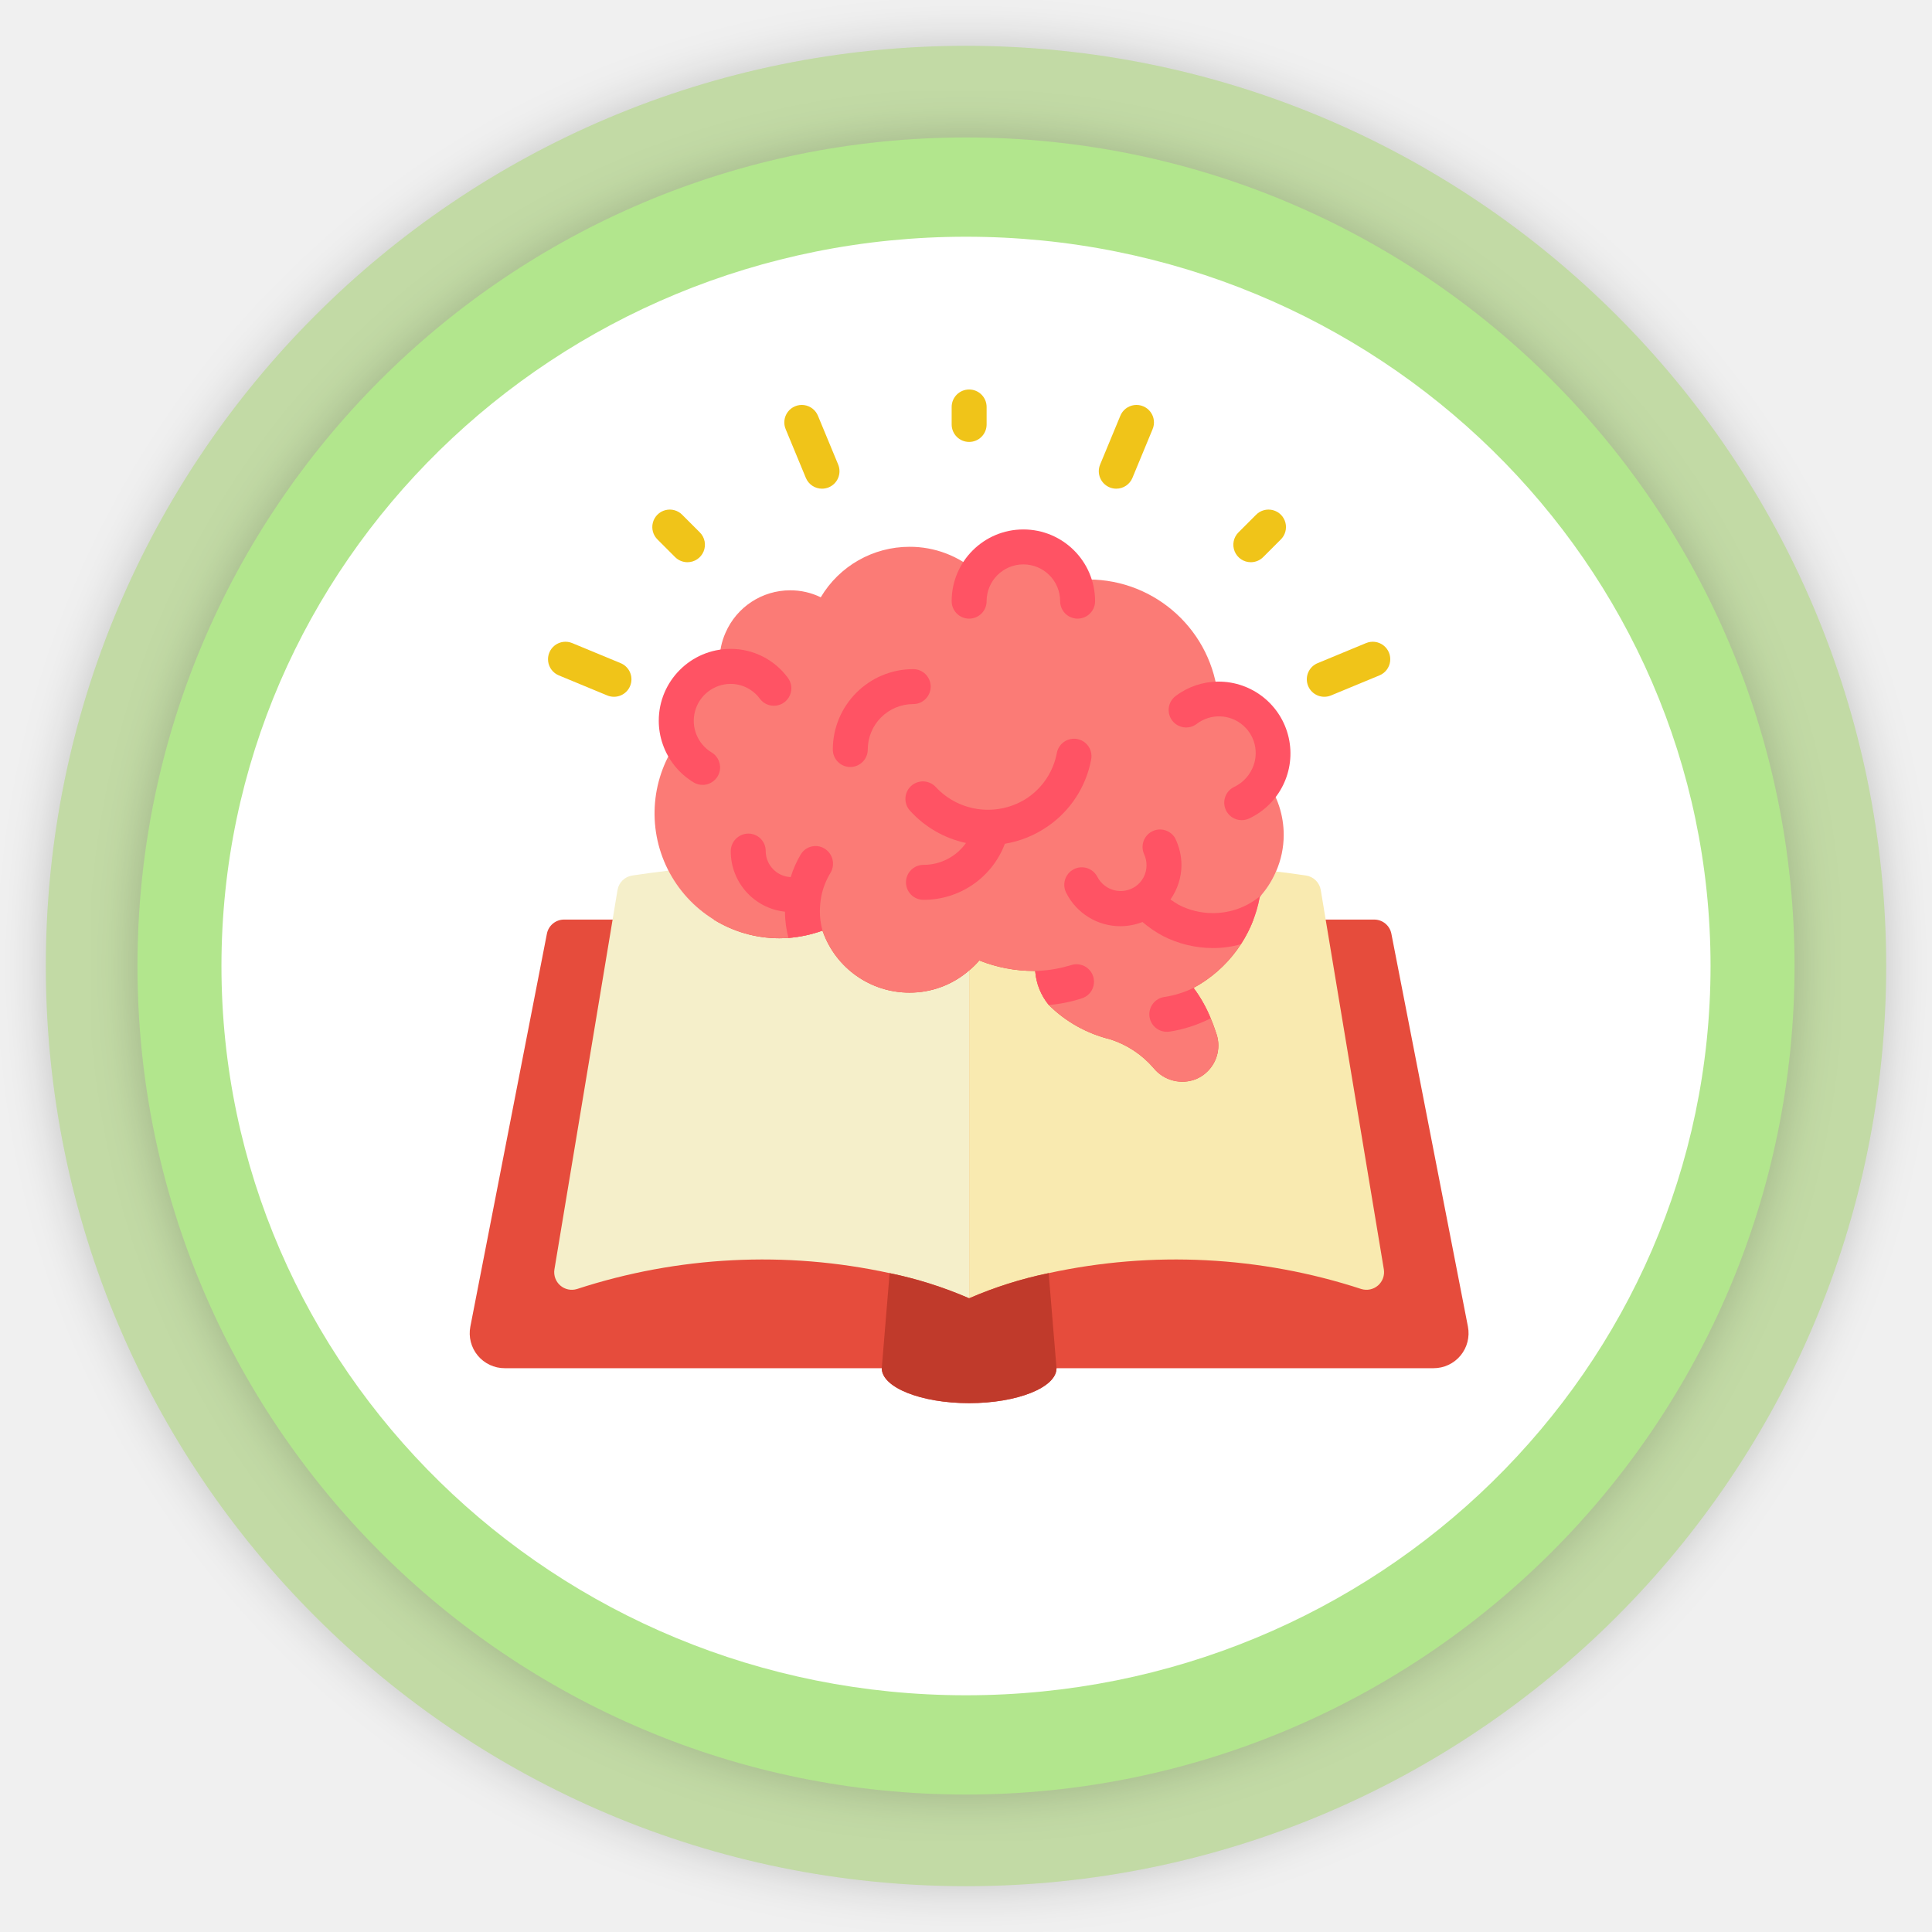
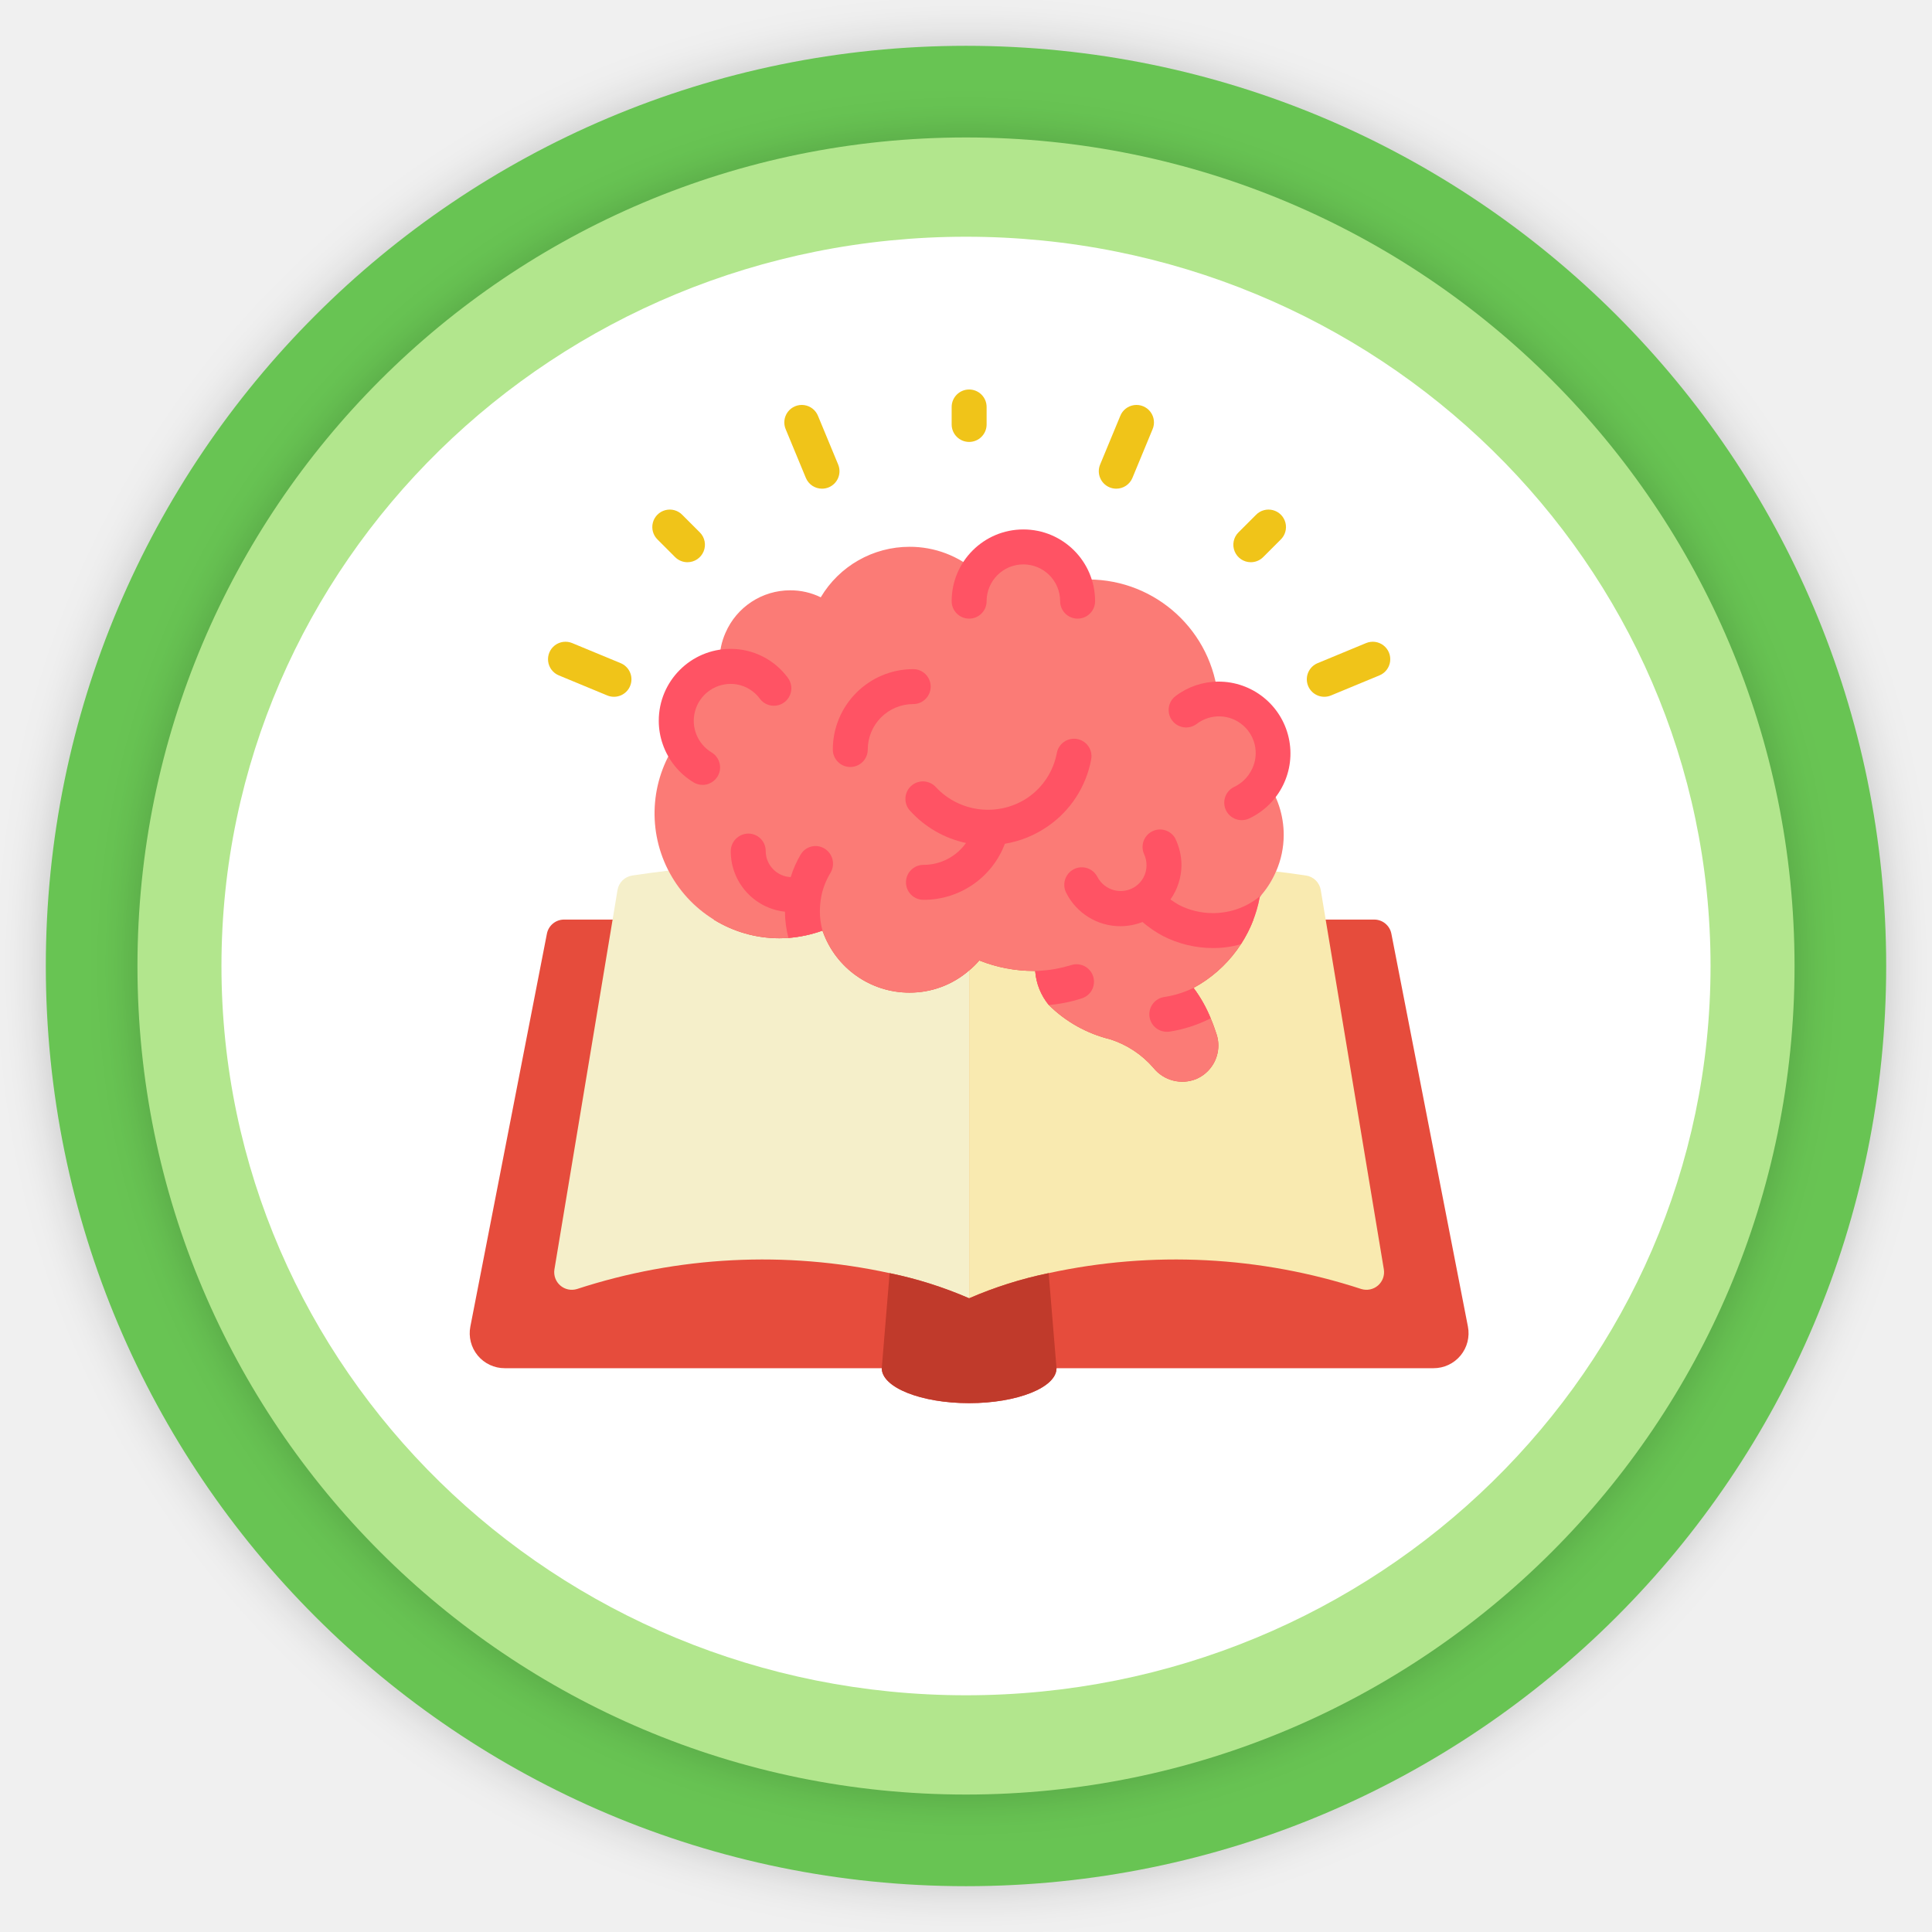
<svg xmlns="http://www.w3.org/2000/svg" width="253" height="253" viewBox="0 0 253 253" fill="none">
  <g filter="url(#filter0_d)">
-     <circle cx="126.5" cy="126.5" r="120.5" fill="#C2DAA5" />
+     <circle cx="126.5" cy="126.5" r="120.5" fill="#68C453" />
  </g>
  <g filter="url(#filter1_d)">
    <circle cx="126.5" cy="126.5" r="108.5" fill="#B2E68D" />
  </g>
  <ellipse cx="126.5" cy="126.5" rx="97.5" ry="95.5" fill="white" />
  <g clip-path="url(#clip0)">
    <g clip-path="url(#clip1)">
      <path d="M80.223 120.42H73.861C72.766 120.422 71.826 121.199 71.618 122.274L61.593 173.722C61.333 175.066 61.688 176.456 62.561 177.511C63.434 178.565 64.733 179.174 66.102 179.169H115.468C115.468 181.687 120.594 183.746 126.911 183.746C133.228 183.746 138.354 181.687 138.354 179.169H187.72C189.089 179.174 190.388 178.565 191.261 177.511C192.133 176.456 192.488 175.066 192.228 173.722L182.204 122.274C181.996 121.199 181.056 120.422 179.961 120.42H80.223Z" fill="#E64C3C" />
      <path d="M126.911 127.08V170.015C123.563 168.561 120.073 167.456 116.498 166.719C102.907 163.765 88.775 164.483 75.554 168.802C74.794 169.034 73.968 168.858 73.368 168.337C72.769 167.816 72.479 167.024 72.602 166.239L80.223 120.42L80.864 116.552C81.028 115.571 81.803 114.805 82.786 114.653C84.342 114.424 85.945 114.195 87.546 114.012C90.343 119.448 95.943 122.867 102.056 122.869C102.468 122.869 102.857 122.846 103.246 122.823C104.77 122.704 106.272 122.381 107.709 121.862C107.714 121.911 107.73 121.958 107.755 121.999C109.468 126.796 114.014 129.995 119.107 129.987C121.974 129.996 124.748 128.963 126.911 127.08L126.911 127.08Z" fill="#F5EFCA" />
      <path d="M178.268 168.801C165.047 164.483 150.915 163.764 137.324 166.719C133.749 167.456 130.259 168.56 126.911 170.014V127.08C127.392 126.686 127.837 126.25 128.238 125.775C130.525 126.685 132.964 127.151 135.425 127.148H135.562C135.681 128.785 136.305 130.344 137.347 131.611C139.569 133.807 142.345 135.358 145.38 136.097C147.582 136.8 149.547 138.099 151.056 139.85C152.401 141.517 154.681 142.103 156.663 141.292C158.408 140.538 159.541 138.822 159.547 136.921C159.549 136.424 159.472 135.929 159.318 135.456C159.089 134.747 158.837 134.037 158.54 133.351C157.966 131.933 157.212 130.594 156.297 129.368C160.836 126.914 164.024 122.54 164.971 117.468C165.04 117.376 165.131 117.284 165.2 117.193C165.983 116.272 166.623 115.238 167.099 114.126C168.427 114.286 169.731 114.447 171.036 114.652C172.019 114.805 172.794 115.57 172.958 116.552L173.599 120.42L181.22 166.238C181.343 167.023 181.053 167.816 180.453 168.337C179.853 168.858 179.028 169.033 178.268 168.801L178.268 168.801Z" fill="#F9EAB0" />
      <path d="M138.354 179.169C138.354 181.687 133.228 183.746 126.911 183.746C120.595 183.746 115.468 181.687 115.468 179.169L116.498 166.719C120.073 167.456 123.563 168.56 126.911 170.015C130.259 168.56 133.749 167.456 137.324 166.719L138.354 179.169Z" fill="#C03A2B" />
      <path d="M168.106 109.344C168.104 110.99 167.761 112.619 167.099 114.127C166.623 115.239 165.982 116.272 165.199 117.194C165.131 117.285 165.039 117.377 164.97 117.468C164.023 122.541 160.835 126.914 156.296 129.369C157.212 130.595 157.965 131.933 158.539 133.351C158.837 134.038 159.089 134.747 159.317 135.457C159.471 135.93 159.549 136.424 159.546 136.922C159.54 138.823 158.408 140.539 156.663 141.293C154.68 142.104 152.401 141.518 151.055 139.851C149.546 138.1 147.582 136.801 145.38 136.098C142.345 135.359 139.568 133.808 137.347 131.612C136.304 130.345 135.68 128.786 135.561 127.149H135.424C132.963 127.152 130.524 126.686 128.238 125.776C127.836 126.25 127.392 126.687 126.91 127.081C124.748 128.964 121.974 129.997 119.106 129.987C114.013 129.995 109.467 126.796 107.755 122C107.729 121.958 107.714 121.911 107.709 121.862C106.271 122.381 104.77 122.705 103.246 122.824C102.857 122.847 102.468 122.869 102.056 122.869C95.87 122.865 90.217 119.371 87.447 113.84C84.676 108.31 85.264 101.69 88.965 96.733C88.69 95.986 88.55 95.195 88.553 94.399C88.539 91.017 90.915 88.095 94.229 87.419C94.241 87.406 94.257 87.398 94.275 87.396C94.252 87.121 94.229 86.847 94.229 86.549C94.226 85.28 94.491 84.024 95.007 82.864C96.467 79.487 99.796 77.301 103.475 77.303C104.863 77.296 106.233 77.609 107.48 78.218C109.916 74.116 114.335 71.603 119.106 71.604C122.38 71.592 125.542 72.79 127.986 74.969C129.389 72.706 131.941 71.418 134.595 71.636C137.248 71.853 139.557 73.537 140.574 75.998C141.227 75.925 141.884 75.887 142.542 75.884C151.409 75.899 158.789 82.701 159.523 91.538H159.592C161.478 91.538 163.286 92.289 164.617 93.624C165.948 94.96 166.693 96.77 166.687 98.656C166.682 99.889 166.368 101.101 165.771 102.18C167.29 104.26 168.108 106.769 168.106 109.344L168.106 109.344Z" fill="#FB7B76" />
      <path d="M126.911 57.872C125.647 57.872 124.622 56.847 124.622 55.583V53.295C124.622 52.031 125.647 51.006 126.911 51.006C128.175 51.006 129.199 52.031 129.199 53.295V55.583C129.199 56.847 128.175 57.872 126.911 57.872Z" fill="#F0C419" />
      <path d="M163.797 73.624C162.872 73.624 162.037 73.066 161.683 72.211C161.329 71.356 161.525 70.372 162.179 69.718L164.468 67.429C165.042 66.834 165.893 66.595 166.694 66.805C167.494 67.014 168.119 67.639 168.328 68.439C168.537 69.239 168.299 70.09 167.704 70.665L165.415 72.954C164.986 73.383 164.404 73.624 163.797 73.624Z" fill="#F0C419" />
      <path d="M90.025 73.624C89.419 73.624 88.837 73.383 88.407 72.954L86.119 70.665C85.524 70.09 85.285 69.239 85.495 68.439C85.704 67.639 86.329 67.014 87.129 66.805C87.929 66.595 88.78 66.834 89.355 67.429L91.644 69.718C92.298 70.372 92.494 71.356 92.139 72.211C91.785 73.066 90.951 73.624 90.025 73.624Z" fill="#F0C419" />
      <path d="M107.643 63.994C106.717 63.994 105.883 63.437 105.528 62.582L102.901 56.238C102.567 55.478 102.67 54.598 103.169 53.936C103.669 53.275 104.488 52.935 105.31 53.049C106.131 53.163 106.827 53.712 107.128 54.484L109.758 60.829C109.991 61.39 109.992 62.021 109.759 62.582C109.527 63.144 109.081 63.59 108.519 63.822C108.241 63.935 107.943 63.994 107.643 63.994H107.643Z" fill="#F0C419" />
      <path d="M146.179 63.994C145.879 63.993 145.581 63.934 145.303 63.82C144.742 63.587 144.296 63.142 144.064 62.581C143.832 62.02 143.832 61.389 144.065 60.829L146.694 54.484C146.995 53.712 147.691 53.163 148.513 53.049C149.334 52.935 150.153 53.275 150.653 53.936C151.153 54.598 151.255 55.478 150.921 56.238L148.294 62.582C147.94 63.437 147.105 63.994 146.179 63.994L146.179 63.994Z" fill="#F0C419" />
      <path d="M173.427 91.245C172.332 91.248 171.389 90.477 171.175 89.403C170.962 88.33 171.538 87.255 172.55 86.84L178.894 84.212C179.65 83.899 180.515 84.013 181.163 84.511C181.812 85.009 182.146 85.815 182.039 86.626C181.932 87.437 181.401 88.129 180.645 88.442L174.303 91.069C174.026 91.185 173.728 91.245 173.427 91.245L173.427 91.245Z" fill="#F0C419" />
      <path d="M80.395 91.245C80.094 91.245 79.796 91.185 79.518 91.069L73.176 88.442C72.421 88.129 71.89 87.437 71.783 86.626C71.676 85.815 72.01 85.009 72.658 84.511C73.307 84.013 74.172 83.899 74.927 84.212L81.271 86.84C82.284 87.255 82.86 88.33 82.646 89.403C82.433 90.477 81.489 91.248 80.395 91.245Z" fill="#F0C419" />
      <path d="M165.199 117.193C165.13 117.285 165.039 117.376 164.97 117.468C164.567 119.672 163.727 121.773 162.499 123.647C161.3 123.987 160.06 124.157 158.814 124.15C156.546 124.144 154.311 123.603 152.291 122.571C151.335 122.06 150.437 121.446 149.614 120.74C148.701 121.094 147.732 121.28 146.753 121.29C143.73 121.305 140.961 119.601 139.612 116.896C139.244 116.164 139.295 115.291 139.745 114.607C140.194 113.922 140.975 113.53 141.793 113.577C142.611 113.624 143.341 114.104 143.709 114.836C144.161 115.703 144.962 116.337 145.91 116.578C146.859 116.818 147.864 116.642 148.675 116.094C149.591 115.47 150.139 114.433 150.14 113.325C150.143 112.795 150.026 112.27 149.797 111.792C149.336 110.685 149.807 109.411 150.877 108.87C151.947 108.329 153.252 108.705 153.87 109.732C154.427 110.848 154.717 112.078 154.717 113.325C154.699 114.924 154.196 116.48 153.275 117.788C153.642 118.04 154.008 118.292 154.374 118.498C155.747 119.204 157.269 119.573 158.814 119.573C161.162 119.586 163.433 118.74 165.199 117.193Z" fill="#FF5364" />
      <path d="M137.21 108.208C140.175 106.165 142.213 103.035 142.883 99.497C143.054 98.687 142.774 97.848 142.151 97.303C141.528 96.758 140.659 96.592 139.879 96.869C139.099 97.145 138.529 97.821 138.388 98.636C137.94 100.997 136.578 103.085 134.598 104.447C130.791 107.012 125.684 106.43 122.551 103.074C121.699 102.139 120.249 102.072 119.314 102.924C118.378 103.777 118.311 105.226 119.164 106.161C121.105 108.305 123.671 109.784 126.499 110.391C125.217 112.193 123.14 113.261 120.928 113.256C119.664 113.256 118.64 114.281 118.64 115.545C118.64 116.809 119.664 117.833 120.928 117.833C125.666 117.852 129.917 114.926 131.591 110.494C133.61 110.158 135.53 109.377 137.21 108.208Z" fill="#FF5364" />
      <path d="M158.539 133.35C156.857 134.209 155.05 134.796 153.184 135.09C153.063 135.109 152.94 135.116 152.818 135.113C151.612 135.124 150.605 134.198 150.514 132.996C150.424 131.794 151.281 130.728 152.474 130.558C153.801 130.357 155.09 129.956 156.296 129.368C157.212 130.594 157.965 131.932 158.539 133.35H158.539Z" fill="#FF5364" />
      <path d="M107.549 117.376C107.434 118.018 107.372 118.669 107.366 119.322C107.361 120.18 107.477 121.035 107.709 121.862C106.272 122.381 104.77 122.704 103.246 122.823C102.954 121.702 102.8 120.549 102.789 119.39C98.757 118.951 95.702 115.55 95.694 111.495C95.686 110.22 96.708 109.178 97.983 109.16C98.587 109.156 99.168 109.393 99.597 109.818C100.026 110.243 100.269 110.822 100.271 111.426V111.495C100.305 113.303 101.737 114.775 103.544 114.859C103.86 113.827 104.298 112.835 104.849 111.907C105.156 111.382 105.662 111.003 106.252 110.857C106.843 110.71 107.467 110.808 107.984 111.128C109.06 111.794 109.406 113.198 108.762 114.287C108.181 115.238 107.77 116.284 107.549 117.376H107.549Z" fill="#FF5364" />
      <path d="M141.581 130.764C140.206 131.204 138.786 131.488 137.347 131.611C136.305 130.344 135.681 128.785 135.562 127.148C135.784 127.152 136.005 127.145 136.226 127.125C137.585 127.039 138.929 126.793 140.231 126.393C141.02 126.122 141.894 126.303 142.512 126.864C143.13 127.425 143.393 128.277 143.199 129.089C143.006 129.901 142.386 130.543 141.581 130.764H141.581Z" fill="#FF5364" />
      <path d="M121.875 89.913C121.875 88.649 120.851 87.624 119.587 87.624C113.775 87.63 109.065 92.34 109.059 98.152C109.059 99.416 110.084 100.44 111.348 100.44C112.612 100.44 113.636 99.416 113.636 98.152C113.636 96.574 114.263 95.06 115.379 93.944C116.495 92.828 118.009 92.201 119.587 92.201C120.851 92.201 121.875 91.177 121.875 89.913Z" fill="#FF5364" />
      <path d="M92.005 102.781C91.589 102.782 91.181 102.668 90.826 102.452C88.939 101.313 87.511 99.548 86.791 97.465C86.443 96.474 86.266 95.432 86.267 94.382C86.267 89.195 90.464 84.986 95.65 84.971C98.622 84.96 101.42 86.371 103.178 88.768C103.665 89.425 103.766 90.291 103.441 91.042C103.116 91.793 102.416 92.313 101.603 92.407C100.791 92.501 99.99 92.155 99.502 91.498C98.605 90.274 97.177 89.553 95.659 89.558C93.493 89.57 91.599 91.021 91.024 93.109C90.449 95.198 91.333 97.414 93.188 98.534C94.07 99.064 94.489 100.117 94.213 101.109C93.937 102.1 93.034 102.785 92.005 102.784L92.005 102.781Z" fill="#FF5364" />
      <path d="M141.116 81.012C139.852 81.012 138.827 79.987 138.827 78.724C138.827 76.065 136.672 73.909 134.013 73.909C131.355 73.909 129.199 76.065 129.199 78.724C129.199 79.987 128.175 81.012 126.911 81.012C125.647 81.012 124.622 79.987 124.622 78.724C124.622 73.537 128.827 69.332 134.013 69.332C139.2 69.332 143.405 73.537 143.405 78.724C143.405 79.331 143.164 79.913 142.734 80.342C142.305 80.771 141.723 81.012 141.116 81.012L141.116 81.012Z" fill="#FF5364" />
      <path d="M162.584 107.4C161.521 107.39 160.606 106.649 160.373 105.612C160.141 104.576 160.653 103.515 161.609 103.052C162.521 102.623 163.278 101.923 163.776 101.047C164.941 99.063 164.536 96.532 162.81 95.01C161.085 93.489 158.523 93.403 156.7 94.806C155.689 95.564 154.254 95.359 153.496 94.348C152.737 93.337 152.942 91.903 153.954 91.144C155.555 89.932 157.506 89.27 159.515 89.258C163.937 89.228 167.782 92.281 168.756 96.594C169.73 100.908 167.569 105.317 163.564 107.19C163.257 107.332 162.922 107.404 162.584 107.4H162.584Z" fill="#FF5364" />
    </g>
  </g>
  <defs>
    <filter id="filter0_d" x="0" y="0" width="253" height="253" filterUnits="userSpaceOnUse" color-interpolation-filters="sRGB">
      <feFlood flood-opacity="0" result="BackgroundImageFix" />
      <feColorMatrix in="SourceAlpha" type="matrix" values="0 0 0 0 0 0 0 0 0 0 0 0 0 0 0 0 0 0 127 0" />
      <feOffset />
      <feGaussianBlur stdDeviation="3" />
      <feColorMatrix type="matrix" values="0 0 0 0 0 0 0 0 0 0 0 0 0 0 0 0 0 0 0.184 0" />
      <feBlend mode="normal" in2="BackgroundImageFix" result="effect1_dropShadow" />
      <feBlend mode="normal" in="SourceGraphic" in2="effect1_dropShadow" result="shape" />
    </filter>
    <filter id="filter1_d" x="12" y="12" width="229" height="229" filterUnits="userSpaceOnUse" color-interpolation-filters="sRGB">
      <feFlood flood-opacity="0" result="BackgroundImageFix" />
      <feColorMatrix in="SourceAlpha" type="matrix" values="0 0 0 0 0 0 0 0 0 0 0 0 0 0 0 0 0 0 127 0" />
      <feOffset />
      <feGaussianBlur stdDeviation="3" />
      <feColorMatrix type="matrix" values="0 0 0 0 0 0 0 0 0 0 0 0 0 0 0 0 0 0 0.184 0" />
      <feBlend mode="normal" in2="BackgroundImageFix" result="effect1_dropShadow" />
      <feBlend mode="normal" in="SourceGraphic" in2="effect1_dropShadow" result="shape" />
    </filter>
    <clipPath id="clip0">
      <rect width="130.802" height="132.74" fill="white" transform="translate(61.51 51.0061)" />
    </clipPath>
    <clipPath id="clip1">
      <rect width="130.802" height="132.74" fill="white" transform="translate(61.51 51.0061)" />
    </clipPath>
  </defs>
</svg>
